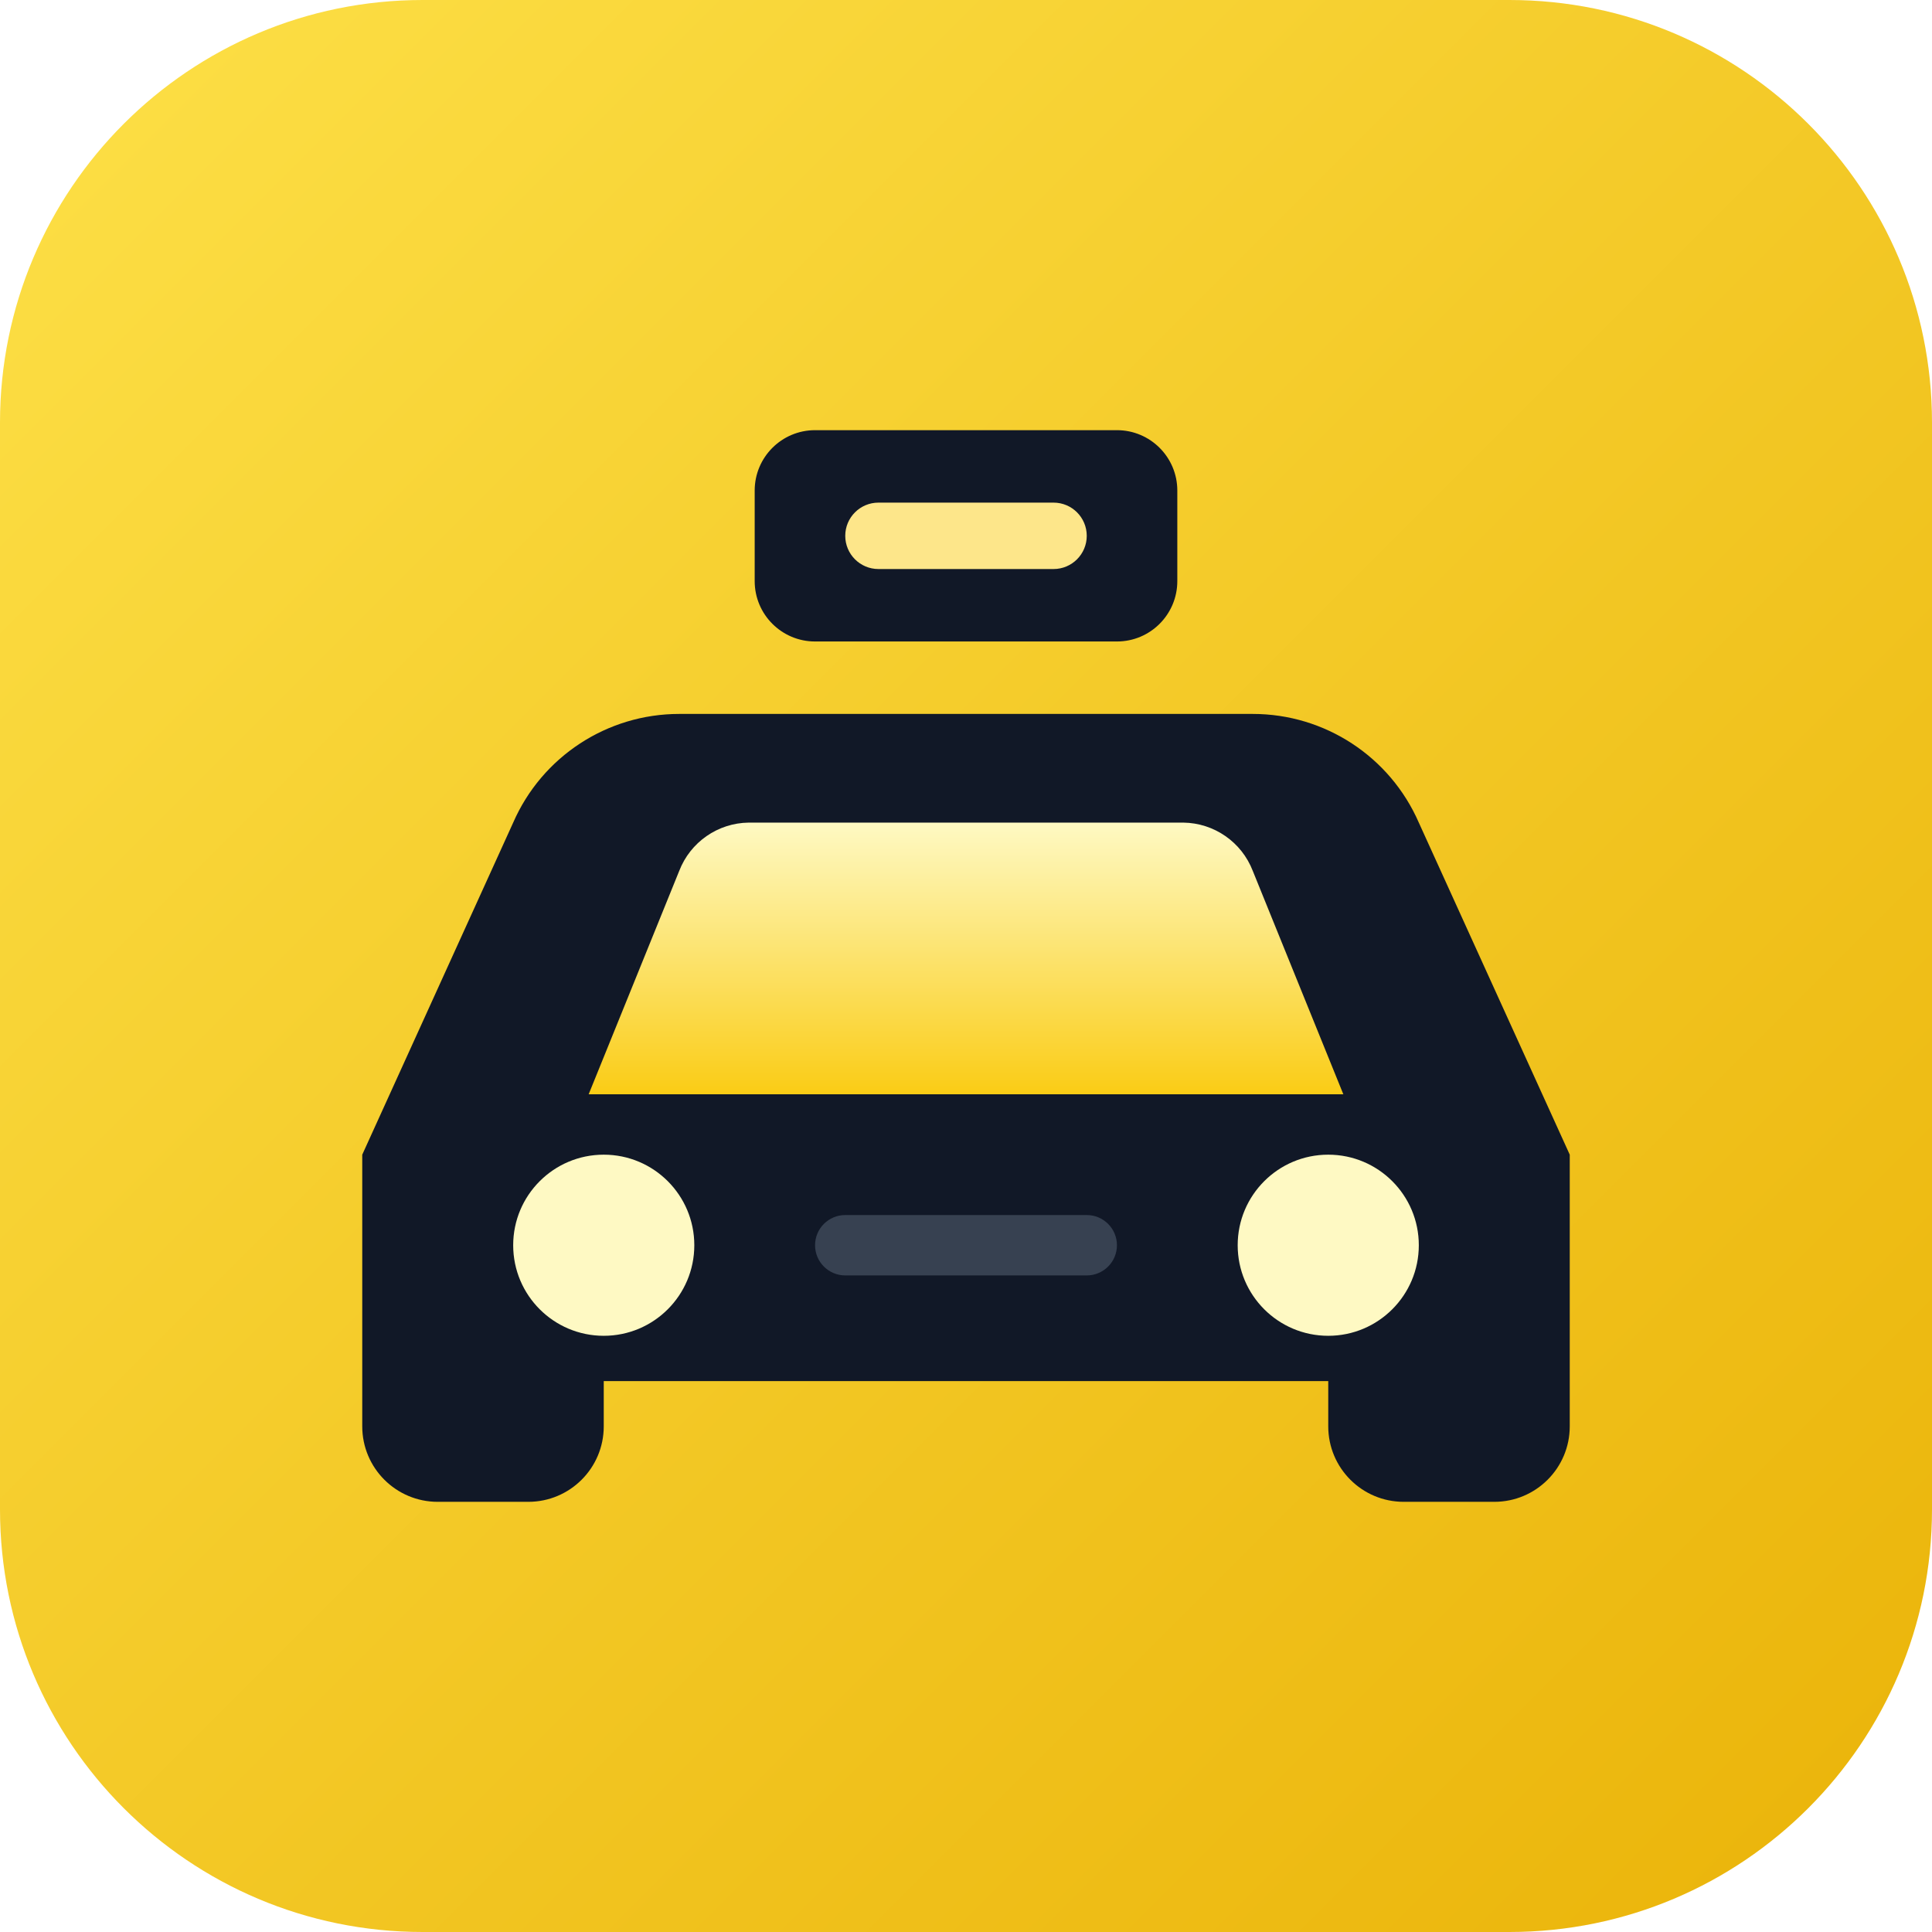
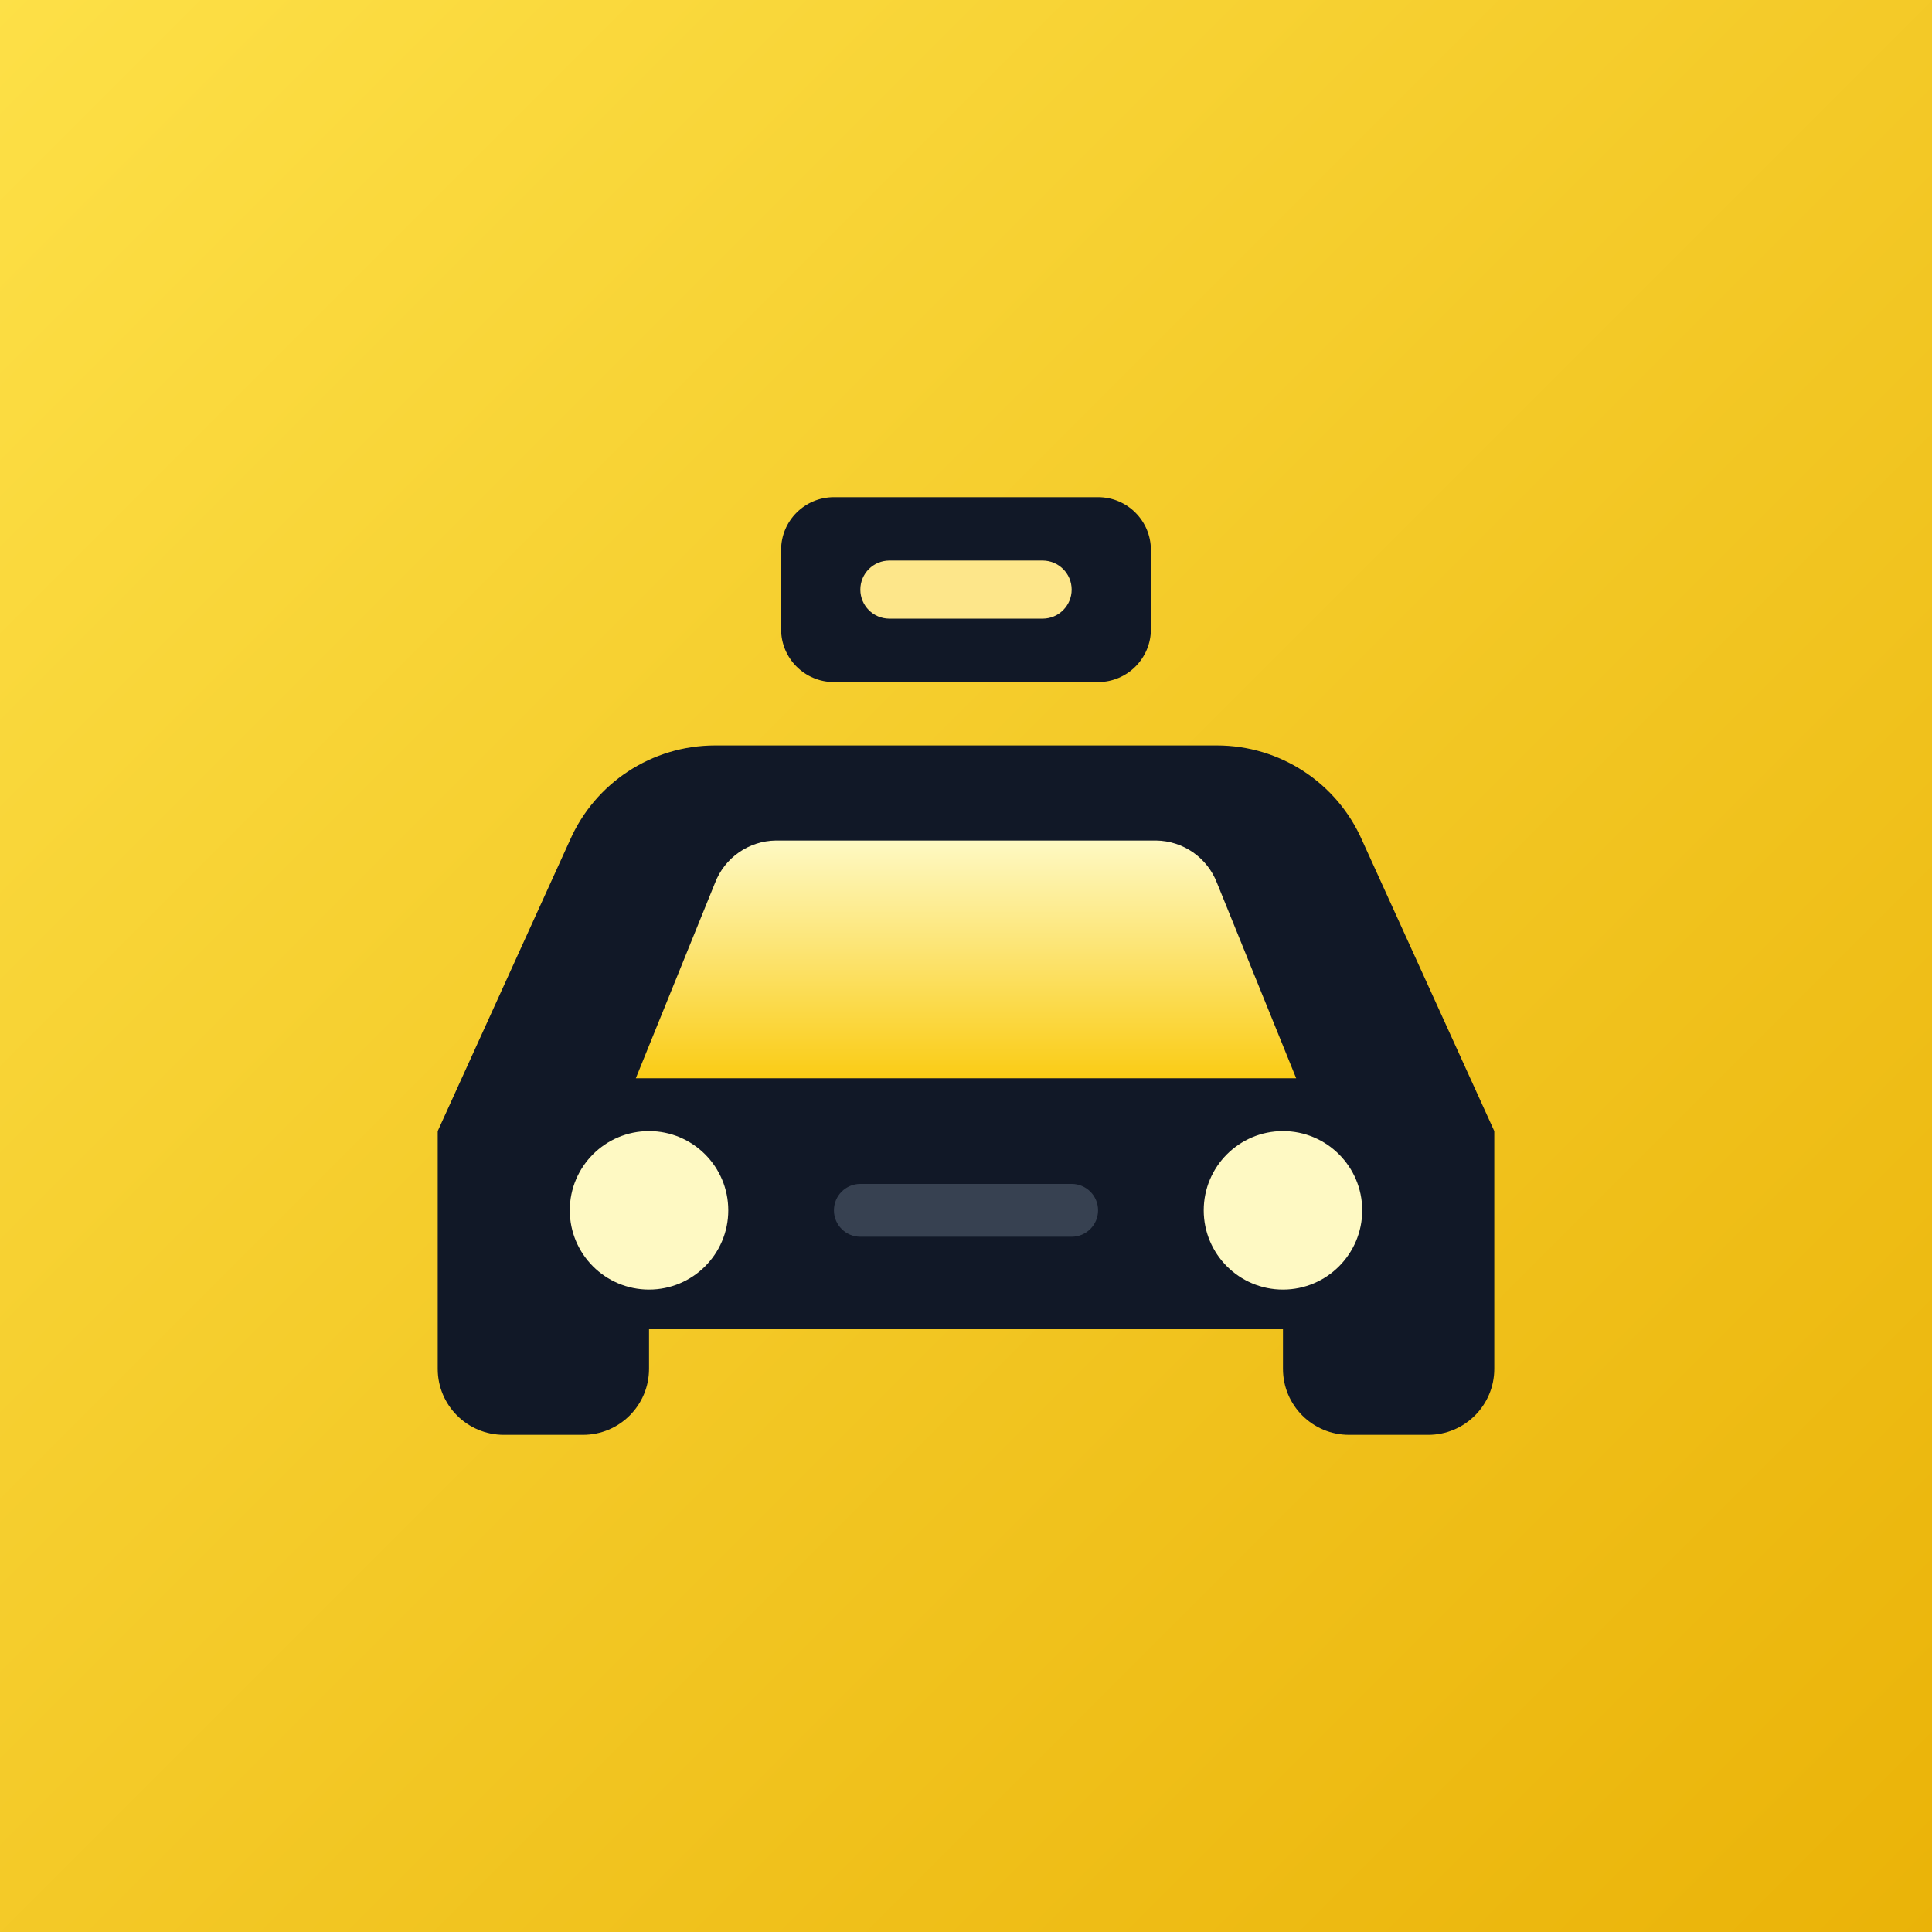
<svg xmlns="http://www.w3.org/2000/svg" viewBox="0 0 64 64">
  <defs>
    <linearGradient id="bg" x1="0" y1="0" x2="1" y2="1">
      <stop offset="0" stop-color="#fde047" />
      <stop offset="1" stop-color="#eab308" />
    </linearGradient>
    <linearGradient id="glass" x1="0" y1="0" x2="0" y2="1">
      <stop offset="0" stop-color="#fef9c3" />
      <stop offset="1" stop-color="#facc15" />
    </linearGradient>
  </defs>
-   <rect width="64" height="64" rx="14" fill="url(#bg)" />
-   <g transform="translate(0 3.25)">
+   <rect width="64" height="64" fill="url(#bg)" />
+   <g transform="translate(32 32) scale(0.875) translate(-32 -28.75)">
    <rect x="25" y="11" width="14" height="7" rx="2" fill="#111827" />
    <rect x="28" y="13.4" width="8" height="2.2" rx="1.1" fill="#fde68a" />
    <path d="M12 44V35l5-11a6 6 0 0 1 5.5-3.6h19A6 6 0 0 1 47 24l5 11v9a2.5 2.5 0 0 1-2.5 2.5h-3A2.5 2.5 0 0 1 44 44v-1.5H20V44a2.5 2.5 0 0 1-2.5 2.5h-3A2.5 2.5 0 0 1 12 44z" fill="#111827" />
    <path d="M19.5 33l3-7.4a2.5 2.5 0 0 1 2.3-1.6h14.4a2.5 2.5 0 0 1 2.3 1.6l3 7.4z" fill="url(#glass)" />
    <circle cx="20" cy="38" r="3" fill="#fef9c3" />
    <circle cx="44" cy="38" r="3" fill="#fef9c3" />
    <rect x="27" y="37" width="10" height="2" rx="1" fill="#374151" />
  </g>
</svg>
